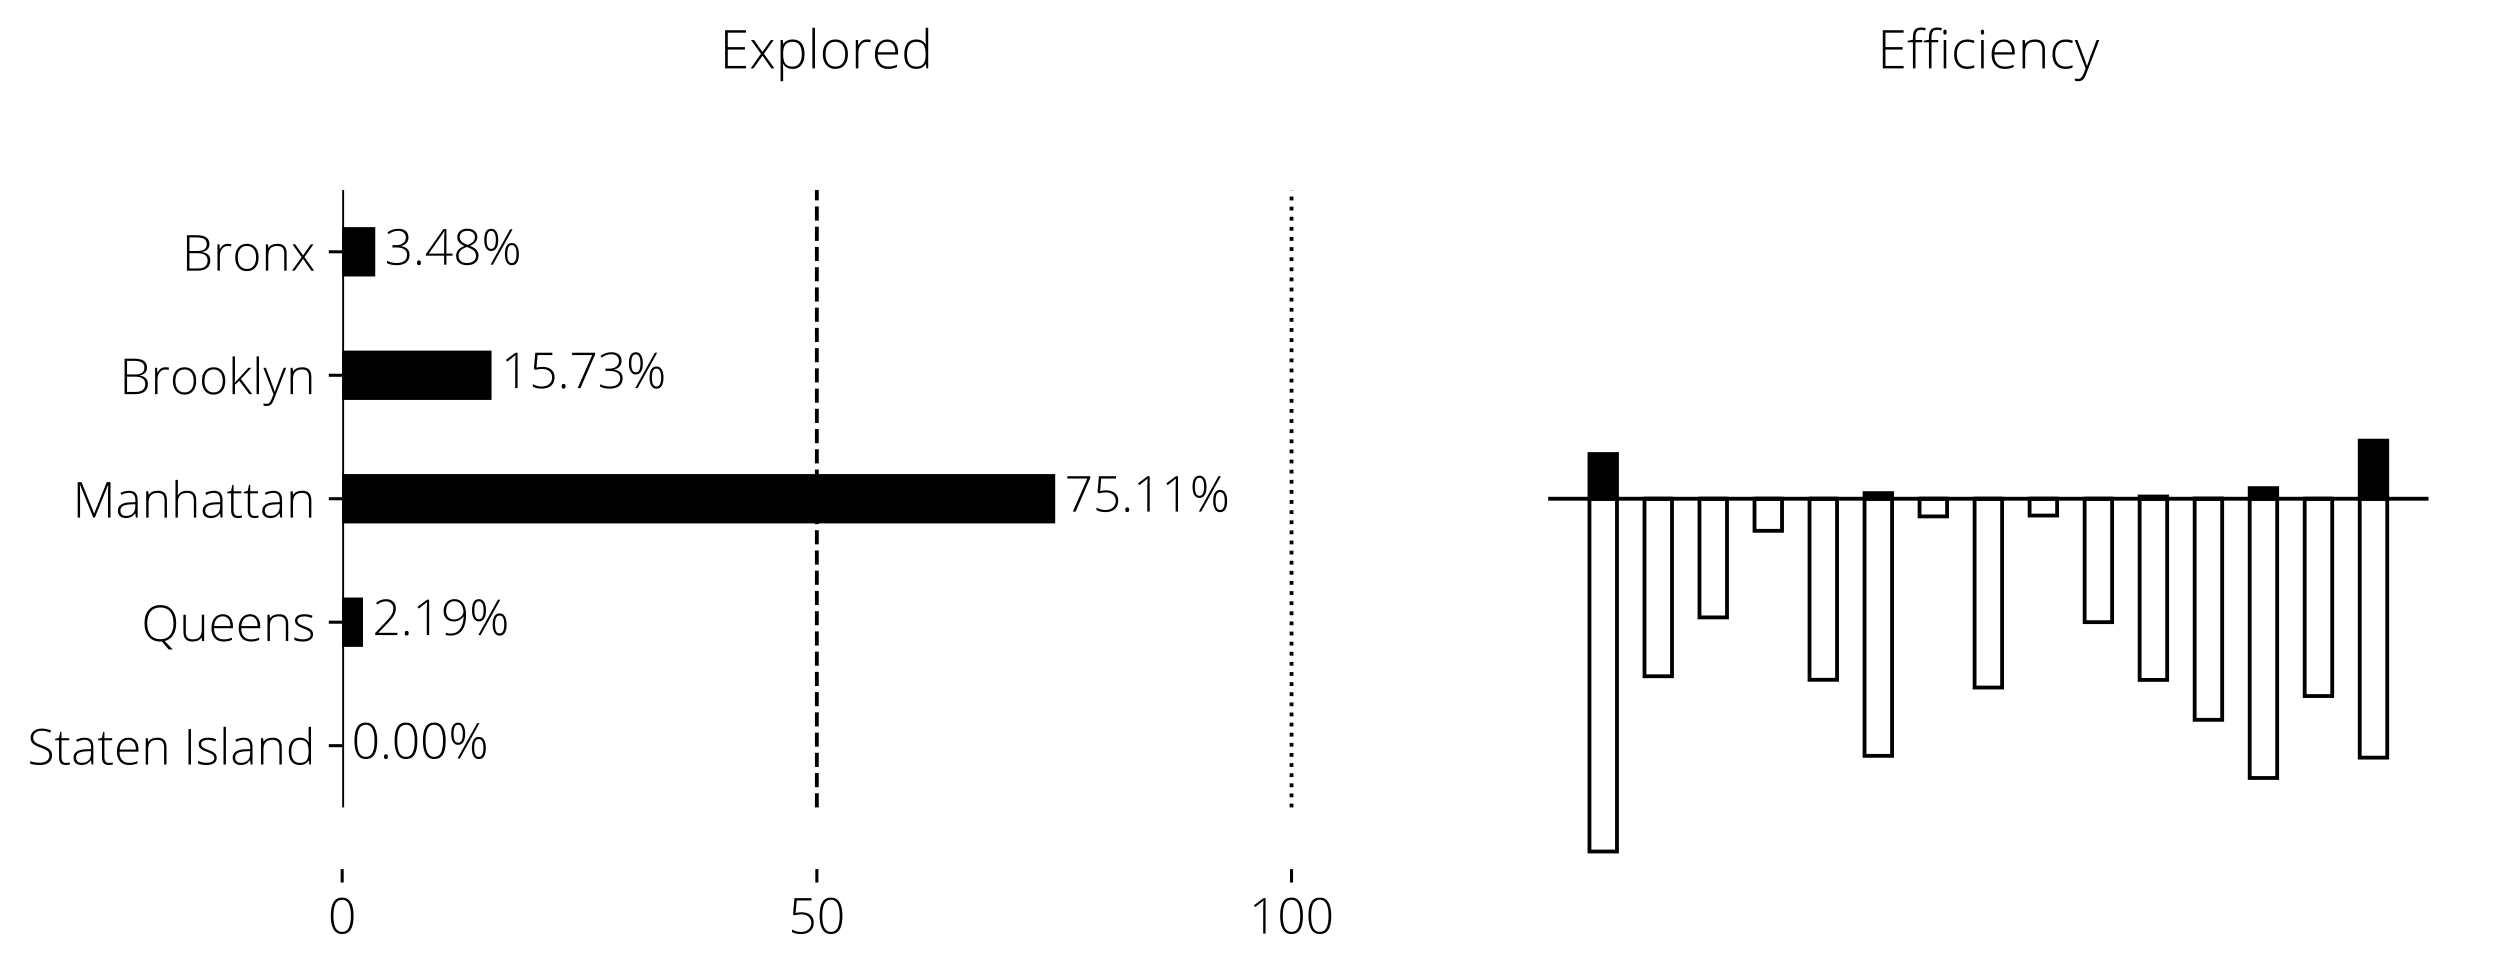
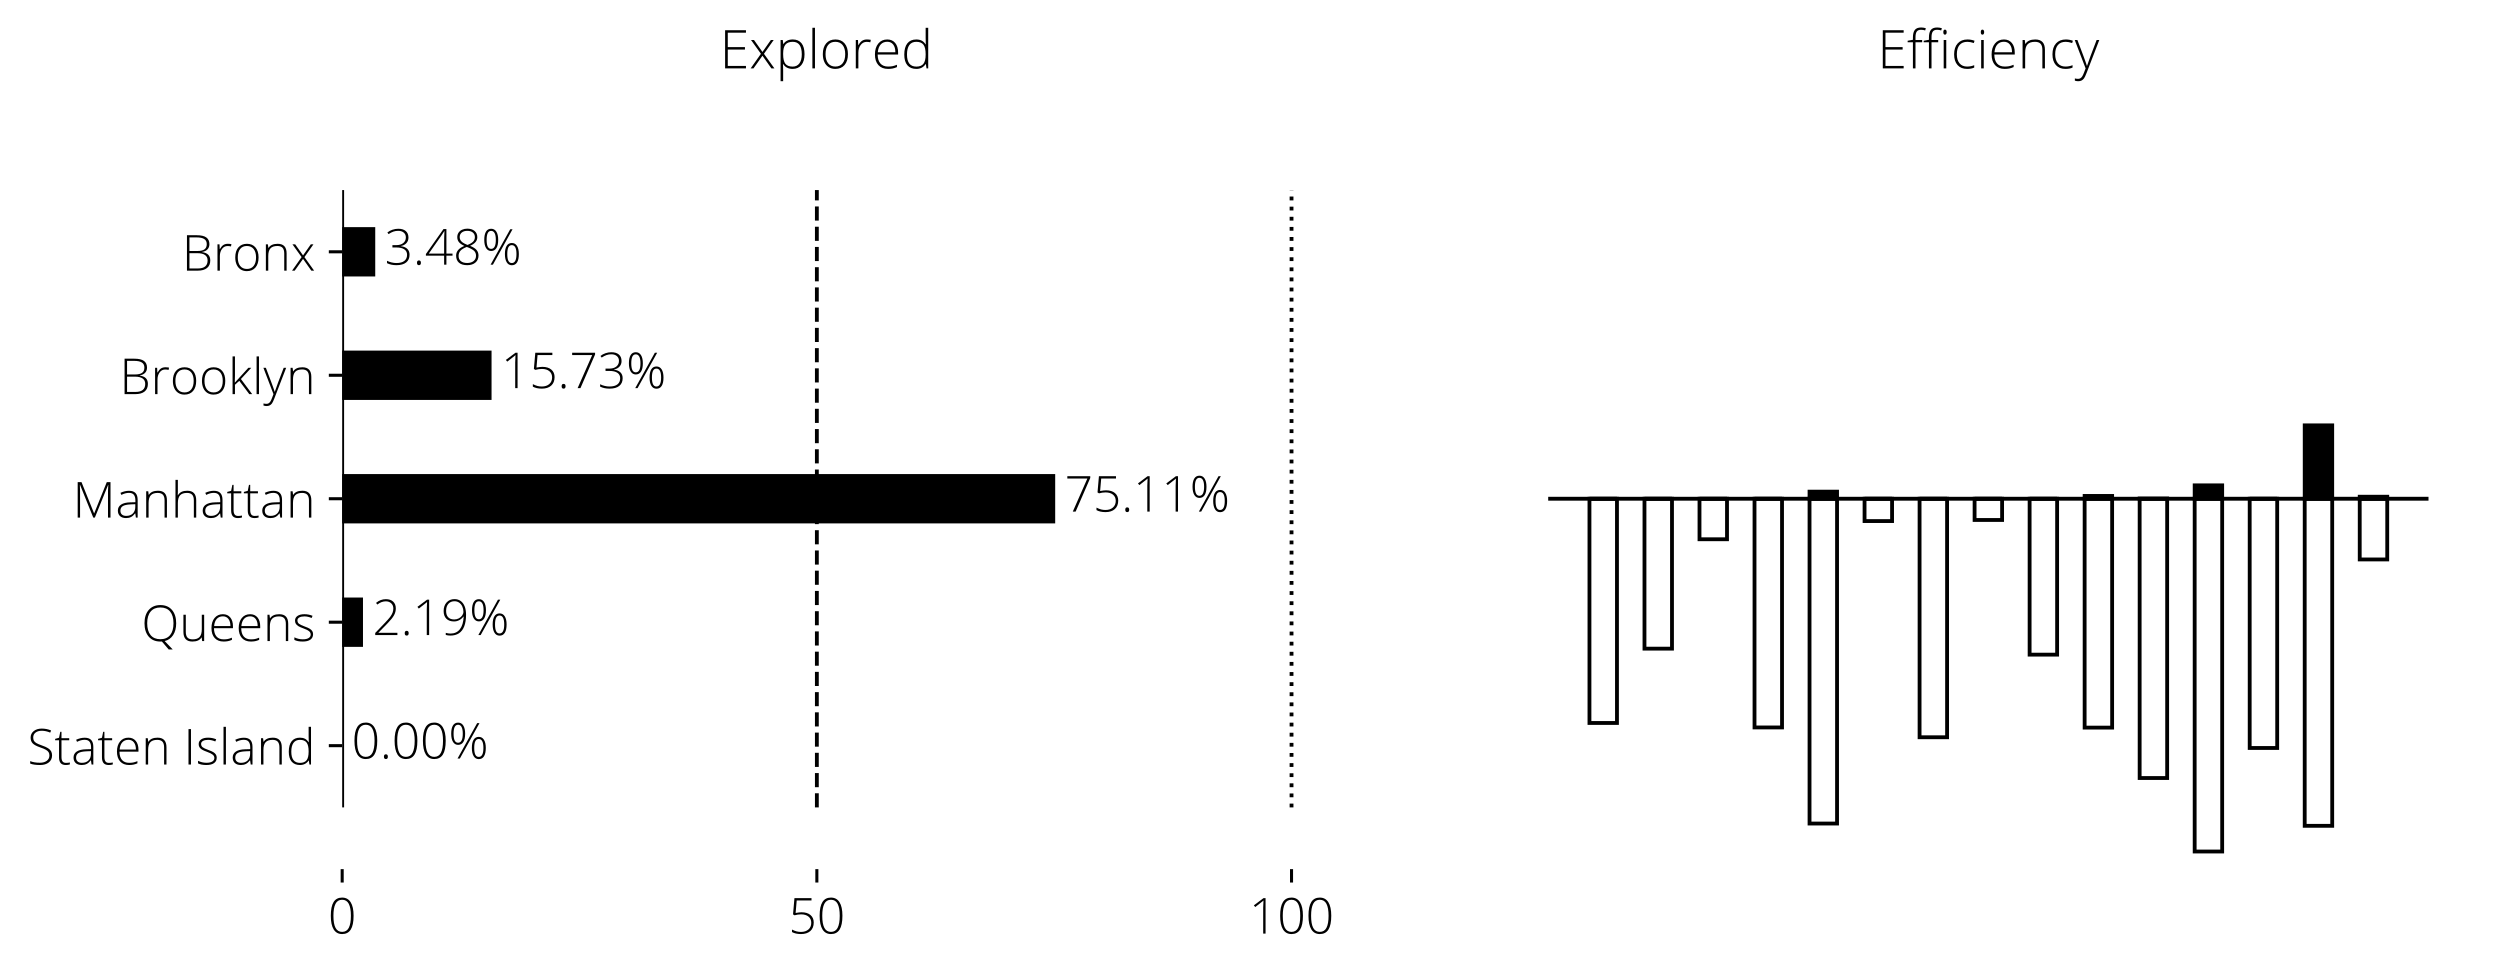
<svg xmlns="http://www.w3.org/2000/svg" xmlns:xlink="http://www.w3.org/1999/xlink" width="654.828pt" height="254.856pt" viewBox="0 0 654.828 254.856" version="1.1">
  <defs>
    <style type="text/css">*{stroke-linejoin: round; stroke-linecap: butt}</style>
  </defs>
  <g id="figure_1">
    <g id="patch_1">
      <path d="M 0 254.856  L 654.828 254.856  L 654.828 0  L 0 0  z " style="fill: #ffffff" />
    </g>
    <g id="axes_1">
      <g id="patch_2">
        <path d="M 89.628 227.654  L 343.265 227.654  L 343.265 33.614  L 89.628 33.614  L 89.628 227.654  z " style="fill: none" />
      </g>
      <g id="patch_3">
-         <path d="M 89.628 201.782  L 89.628 201.782  L 89.628 188.846  L 89.628 188.846  z " clip-path="url(#p25472ff147)" />
+         <path d="M 89.628 201.782  L 89.628 201.782  L 89.628 188.846  L 89.628 188.846  z " clip-path="url(#p08ec5f465d)" />
      </g>
      <g id="patch_4">
-         <path d="M 89.628 169.442  L 95.077 169.442  L 95.077 156.506  L 89.628 156.506  z " clip-path="url(#p25472ff147)" />
+         <path d="M 89.628 169.442  L 95.077 169.442  L 95.077 156.506  L 89.628 156.506  z " clip-path="url(#p08ec5f465d)" />
      </g>
      <g id="patch_5">
-         <path d="M 89.628 137.102  L 276.388 137.102  L 276.388 124.166  L 89.628 124.166  z " clip-path="url(#p25472ff147)" />
+         <path d="M 89.628 137.102  L 276.388 137.102  L 276.388 124.166  L 89.628 124.166  z " clip-path="url(#p08ec5f465d)" />
      </g>
      <g id="patch_6">
-         <path d="M 89.628 104.762  L 128.753 104.762  L 128.753 91.826  L 89.628 91.826  z " clip-path="url(#p25472ff147)" />
+         <path d="M 89.628 104.762  L 128.753 104.762  L 128.753 91.826  L 89.628 91.826  z " clip-path="url(#p08ec5f465d)" />
      </g>
      <g id="patch_7">
-         <path d="M 89.628 72.422  L 98.287 72.422  L 98.287 59.486  L 89.628 59.486  z " clip-path="url(#p25472ff147)" />
+         <path d="M 89.628 72.422  L 98.287 72.422  L 98.287 59.486  L 89.628 59.486  z " clip-path="url(#p08ec5f465d)" />
      </g>
      <g id="matplotlib.axis_1">
        <g id="xtick_1">
          <g id="line2d_1">
            <defs>
-               <path id="mbbf6ab8e73" d="M 0 0  L 0 3.5  " style="stroke: #000000; stroke-width: 0.8" />
+               <path id="m9f487fffdf" d="M 0 0  L 0 3.5  " style="stroke: #000000; stroke-width: 0.8" />
            </defs>
            <g>
-               <use xlink:href="#mbbf6ab8e73" x="89.628" y="227.654" style="stroke: #000000; stroke-width: 0.8" />
+               <use xlink:href="#m9f487fffdf" x="89.628" y="227.654" style="stroke: #000000; stroke-width: 0.8" />
            </g>
          </g>
          <g id="text_1">
            <g transform="translate(85.91836 244.5322)scale(0.13 -0.13)">
              <defs>
                <path id="OpenSans-Light-30" d="M 3297 2297  Q 3297 1094 2930 515  Q 2563 -63 1819 -63  Q 1103 -63 731 532  Q 359 1128 359 2297  Q 359 3491 720 4066  Q 1081 4641 1819 4641  Q 2541 4641 2919 4045  Q 3297 3450 3297 2297  z M 697 2297  Q 697 1234 975 726  Q 1253 219 1819 219  Q 2409 219 2679 744  Q 2950 1269 2950 2297  Q 2950 3309 2679 3834  Q 2409 4359 1819 4359  Q 1228 4359 962 3834  Q 697 3309 697 2297  z " transform="scale(0.015625)" />
              </defs>
              <use xlink:href="#OpenSans-Light-30" />
            </g>
          </g>
        </g>
        <g id="xtick_2">
          <g id="line2d_2">
            <g>
-               <use xlink:href="#mbbf6ab8e73" x="213.96" y="227.654" style="stroke: #000000; stroke-width: 0.8" />
+               <use xlink:href="#m9f487fffdf" x="213.96" y="227.654" style="stroke: #000000; stroke-width: 0.8" />
            </g>
          </g>
          <g id="text_2">
            <g transform="translate(206.5398 244.5322)scale(0.13 -0.13)">
              <defs>
                <path id="OpenSans-Light-35" d="M 1678 2747  Q 2409 2747 2829 2394  Q 3250 2041 3250 1422  Q 3250 719 2812 328  Q 2375 -63 1606 -63  Q 1266 -63 959 4  Q 653 72 447 197  L 447 519  Q 784 347 1046 280  Q 1309 213 1606 213  Q 2206 213 2568 530  Q 2931 847 2931 1388  Q 2931 1897 2578 2187  Q 2225 2478 1619 2478  Q 1213 2478 769 2356  L 581 2478  L 763 4569  L 2963 4569  L 2963 4269  L 1056 4269  L 916 2656  Q 1403 2747 1678 2747  z " transform="scale(0.015625)" />
              </defs>
              <use xlink:href="#OpenSans-Light-35" />
              <use xlink:href="#OpenSans-Light-30" x="57.08" />
            </g>
          </g>
        </g>
        <g id="xtick_3">
          <g id="line2d_3">
            <g>
-               <use xlink:href="#mbbf6ab8e73" x="338.292" y="227.654" style="stroke: #000000; stroke-width: 0.8" />
+               <use xlink:href="#m9f487fffdf" x="338.292" y="227.654" style="stroke: #000000; stroke-width: 0.8" />
            </g>
          </g>
          <g id="text_3">
            <g transform="translate(327.1613 244.5322)scale(0.13 -0.13)">
              <defs>
                <path id="OpenSans-Light-31" d="M 2131 0  L 1825 0  L 1825 3328  Q 1825 3781 1863 4269  Q 1816 4222 1766 4178  Q 1716 4134 800 3419  L 622 3641  L 1863 4569  L 2131 4569  L 2131 0  z " transform="scale(0.015625)" />
              </defs>
              <use xlink:href="#OpenSans-Light-31" />
              <use xlink:href="#OpenSans-Light-30" x="57.08" />
              <use xlink:href="#OpenSans-Light-30" x="114.16" />
            </g>
          </g>
        </g>
      </g>
      <g id="matplotlib.axis_2">
        <g id="ytick_1">
          <g id="line2d_4">
            <defs>
-               <path id="mdb1375737f" d="M 0 0  L -3.5 0  " style="stroke: #000000; stroke-width: 0.8" />
+               <path id="m46dde8d6d2" d="M 0 0  L -3.5 0  " style="stroke: #000000; stroke-width: 0.8" />
            </defs>
            <g>
-               <use xlink:href="#mdb1375737f" x="89.628" y="195.314" style="stroke: #000000; stroke-width: 0.8" />
+               <use xlink:href="#m46dde8d6d2" x="89.628" y="195.314" style="stroke: #000000; stroke-width: 0.8" />
            </g>
          </g>
          <g id="text_4">
            <g transform="translate(7.2 200.2532)scale(0.13 -0.13)">
              <defs>
                <path id="OpenSans-Light-53" d="M 3169 1178  Q 3169 606 2748 271  Q 2328 -63 1631 -63  Q 794 -63 347 122  L 347 441  Q 841 231 1606 231  Q 2169 231 2498 489  Q 2828 747 2828 1166  Q 2828 1425 2718 1595  Q 2609 1766 2362 1906  Q 2116 2047 1638 2209  Q 938 2450 670 2729  Q 403 3009 403 3475  Q 403 3988 804 4311  Q 1206 4634 1838 4634  Q 2481 4634 3047 4391  L 2931 4116  Q 2363 4353 1844 4353  Q 1338 4353 1038 4118  Q 738 3884 738 3481  Q 738 3228 830 3065  Q 922 2903 1131 2773  Q 1341 2644 1850 2463  Q 2384 2278 2653 2104  Q 2922 1931 3045 1711  Q 3169 1491 3169 1178  z " transform="scale(0.015625)" />
                <path id="OpenSans-Light-74" d="M 1466 213  Q 1759 213 1978 263  L 1978 13  Q 1753 -63 1459 -63  Q 1009 -63 795 178  Q 581 419 581 934  L 581 3128  L 78 3128  L 78 3309  L 581 3450  L 738 4219  L 897 4219  L 897 3397  L 1894 3397  L 1894 3128  L 897 3128  L 897 978  Q 897 588 1034 400  Q 1172 213 1466 213  z " transform="scale(0.015625)" />
                <path id="OpenSans-Light-61" d="M 2631 0  L 2553 538  L 2528 538  Q 2272 209 2001 73  Q 1731 -63 1363 -63  Q 863 -63 584 193  Q 306 450 306 903  Q 306 1400 720 1675  Q 1134 1950 1919 1966  L 2566 1984  L 2566 2209  Q 2566 2694 2369 2941  Q 2172 3188 1734 3188  Q 1263 3188 756 2925  L 641 3194  Q 1200 3456 1747 3456  Q 2306 3456 2582 3165  Q 2859 2875 2859 2259  L 2859 0  L 2631 0  z M 1381 219  Q 1925 219 2239 530  Q 2553 841 2553 1394  L 2553 1728  L 1959 1703  Q 1244 1669 939 1480  Q 634 1291 634 891  Q 634 572 829 395  Q 1025 219 1381 219  z " transform="scale(0.015625)" />
                <path id="OpenSans-Light-65" d="M 1941 -63  Q 1200 -63 786 393  Q 372 850 372 1672  Q 372 2484 772 2973  Q 1172 3463 1850 3463  Q 2450 3463 2797 3044  Q 3144 2625 3144 1906  L 3144 1656  L 697 1656  Q 703 956 1023 587  Q 1344 219 1941 219  Q 2231 219 2451 259  Q 2672 300 3009 434  L 3009 153  Q 2722 28 2478 -17  Q 2234 -63 1941 -63  z M 1850 3188  Q 1359 3188 1062 2864  Q 766 2541 716 1931  L 2816 1931  Q 2816 2522 2559 2855  Q 2303 3188 1850 3188  z " transform="scale(0.015625)" />
                <path id="OpenSans-Light-6e" d="M 2938 0  L 2938 2203  Q 2938 2716 2722 2948  Q 2506 3181 2053 3181  Q 1444 3181 1161 2873  Q 878 2566 878 1875  L 878 0  L 569 0  L 569 3397  L 831 3397  L 891 2931  L 909 2931  Q 1241 3463 2088 3463  Q 3244 3463 3244 2222  L 3244 0  L 2938 0  z " transform="scale(0.015625)" />
                <path id="OpenSans-Light-20" transform="scale(0.015625)" />
                <path id="OpenSans-Light-49" d="M 647 0  L 647 4569  L 966 4569  L 966 0  L 647 0  z " transform="scale(0.015625)" />
                <path id="OpenSans-Light-73" d="M 2675 884  Q 2675 428 2328 182  Q 1981 -63 1344 -63  Q 663 -63 263 147  L 263 481  Q 775 225 1344 225  Q 1847 225 2108 392  Q 2369 559 2369 838  Q 2369 1094 2161 1269  Q 1953 1444 1478 1613  Q 969 1797 762 1930  Q 556 2063 451 2230  Q 347 2397 347 2638  Q 347 3019 667 3241  Q 988 3463 1563 3463  Q 2113 3463 2606 3256  L 2491 2975  Q 1991 3181 1563 3181  Q 1147 3181 903 3043  Q 659 2906 659 2663  Q 659 2397 848 2237  Q 1038 2078 1588 1881  Q 2047 1716 2256 1583  Q 2466 1450 2570 1281  Q 2675 1113 2675 884  z " transform="scale(0.015625)" />
                <path id="OpenSans-Light-6c" d="M 878 0  L 569 0  L 569 4863  L 878 4863  L 878 0  z " transform="scale(0.015625)" />
                <path id="OpenSans-Light-64" d="M 1813 3463  Q 2181 3463 2450 3328  Q 2719 3194 2931 2869  L 2950 2869  Q 2931 3263 2931 3641  L 2931 4863  L 3238 4863  L 3238 0  L 3034 0  L 2956 519  L 2931 519  Q 2544 -63 1819 -63  Q 1116 -63 744 375  Q 372 813 372 1650  Q 372 2531 740 2997  Q 1109 3463 1813 3463  z M 1813 3181  Q 1256 3181 976 2790  Q 697 2400 697 1656  Q 697 213 1819 213  Q 2394 213 2662 547  Q 2931 881 2931 1650  L 2931 1703  Q 2931 2491 2667 2836  Q 2403 3181 1813 3181  z " transform="scale(0.015625)" />
              </defs>
              <use xlink:href="#OpenSans-Light-53" />
              <use xlink:href="#OpenSans-Light-74" x="54.492" />
              <use xlink:href="#OpenSans-Light-61" x="87.988" />
              <use xlink:href="#OpenSans-Light-74" x="140.967" />
              <use xlink:href="#OpenSans-Light-65" x="174.463" />
              <use xlink:href="#OpenSans-Light-6e" x="229.346" />
              <use xlink:href="#OpenSans-Light-20" x="288.33" />
              <use xlink:href="#OpenSans-Light-49" x="314.307" />
              <use xlink:href="#OpenSans-Light-73" x="339.502" />
              <use xlink:href="#OpenSans-Light-6c" x="386.084" />
              <use xlink:href="#OpenSans-Light-61" x="408.691" />
              <use xlink:href="#OpenSans-Light-6e" x="461.67" />
              <use xlink:href="#OpenSans-Light-64" x="520.654" />
            </g>
          </g>
        </g>
        <g id="ytick_2">
          <g id="line2d_5">
            <g>
-               <use xlink:href="#mdb1375737f" x="89.628" y="162.974" style="stroke: #000000; stroke-width: 0.8" />
+               <use xlink:href="#m46dde8d6d2" x="89.628" y="162.974" style="stroke: #000000; stroke-width: 0.8" />
            </g>
          </g>
          <g id="text_5">
            <g transform="translate(37.03094 167.9132)scale(0.13 -0.13)">
              <defs>
                <path id="OpenSans-Light-51" d="M 4488 2291  Q 4488 1372 4094 770  Q 3700 169 3003 0  L 4044 -1088  L 3525 -1088  L 2644 -56  L 2541 -63  L 2444 -63  Q 1491 -63 947 570  Q 403 1203 403 2297  Q 403 3388 951 4014  Q 1500 4641 2450 4641  Q 3406 4641 3947 4011  Q 4488 3381 4488 2291  z M 750 2291  Q 750 1309 1187 773  Q 1625 238 2444 238  Q 3269 238 3705 769  Q 4141 1300 4141 2291  Q 4141 3278 3705 3804  Q 3269 4331 2450 4331  Q 1634 4331 1192 3800  Q 750 3269 750 2291  z " transform="scale(0.015625)" />
                <path id="OpenSans-Light-75" d="M 838 3397  L 838 1197  Q 838 684 1053 451  Q 1269 219 1722 219  Q 2328 219 2614 525  Q 2900 831 2900 1522  L 2900 3397  L 3206 3397  L 3206 0  L 2944 0  L 2888 469  L 2869 469  Q 2538 -63 1691 -63  Q 531 -63 531 1178  L 531 3397  L 838 3397  z " transform="scale(0.015625)" />
              </defs>
              <use xlink:href="#OpenSans-Light-51" />
              <use xlink:href="#OpenSans-Light-75" x="76.416" />
              <use xlink:href="#OpenSans-Light-65" x="135.4" />
              <use xlink:href="#OpenSans-Light-65" x="190.283" />
              <use xlink:href="#OpenSans-Light-6e" x="245.166" />
              <use xlink:href="#OpenSans-Light-73" x="304.15" />
            </g>
          </g>
        </g>
        <g id="ytick_3">
          <g id="line2d_6">
            <g>
-               <use xlink:href="#mdb1375737f" x="89.628" y="130.634" style="stroke: #000000; stroke-width: 0.8" />
+               <use xlink:href="#m46dde8d6d2" x="89.628" y="130.634" style="stroke: #000000; stroke-width: 0.8" />
            </g>
          </g>
          <g id="text_6">
            <g transform="translate(19.03406 135.5732)scale(0.13 -0.13)">
              <defs>
                <path id="OpenSans-Light-4d" d="M 2656 0  L 953 4219  L 928 4219  Q 953 3831 953 3425  L 953 0  L 647 0  L 647 4569  L 1141 4569  L 2759 550  L 2778 550  L 4397 4569  L 4878 4569  L 4878 0  L 4556 0  L 4556 3463  Q 4556 3825 4594 4213  L 4569 4213  L 2859 0  L 2656 0  z " transform="scale(0.015625)" />
                <path id="OpenSans-Light-68" d="M 2938 0  L 2938 2203  Q 2938 2716 2722 2948  Q 2506 3181 2053 3181  Q 1444 3181 1161 2873  Q 878 2566 878 1875  L 878 0  L 569 0  L 569 4863  L 878 4863  L 878 3316  L 863 2881  L 884 2881  Q 1075 3188 1365 3325  Q 1656 3463 2088 3463  Q 3244 3463 3244 2222  L 3244 0  L 2938 0  z " transform="scale(0.015625)" />
              </defs>
              <use xlink:href="#OpenSans-Light-4d" />
              <use xlink:href="#OpenSans-Light-61" x="86.279" />
              <use xlink:href="#OpenSans-Light-6e" x="139.258" />
              <use xlink:href="#OpenSans-Light-68" x="198.242" />
              <use xlink:href="#OpenSans-Light-61" x="257.227" />
              <use xlink:href="#OpenSans-Light-74" x="310.205" />
              <use xlink:href="#OpenSans-Light-74" x="343.701" />
              <use xlink:href="#OpenSans-Light-61" x="377.197" />
              <use xlink:href="#OpenSans-Light-6e" x="430.176" />
            </g>
          </g>
        </g>
        <g id="ytick_4">
          <g id="line2d_7">
            <g>
-               <use xlink:href="#mdb1375737f" x="89.628" y="98.294" style="stroke: #000000; stroke-width: 0.8" />
+               <use xlink:href="#m46dde8d6d2" x="89.628" y="98.294" style="stroke: #000000; stroke-width: 0.8" />
            </g>
          </g>
          <g id="text_7">
            <g transform="translate(31.31703 103.2332)scale(0.13 -0.13)">
              <defs>
                <path id="OpenSans-Light-42" d="M 647 4569  L 1900 4569  Q 2747 4569 3144 4281  Q 3541 3994 3541 3413  Q 3541 3016 3298 2752  Q 3056 2488 2591 2413  L 2591 2394  Q 3138 2313 3395 2048  Q 3653 1784 3653 1313  Q 3653 681 3234 340  Q 2816 0 2047 0  L 647 0  L 647 4569  z M 966 2534  L 1972 2534  Q 2616 2534 2908 2748  Q 3200 2963 3200 3419  Q 3200 3875 2870 4081  Q 2541 4288 1888 4288  L 966 4288  L 966 2534  z M 966 2253  L 966 281  L 2041 281  Q 3309 281 3309 1313  Q 3309 2253 1972 2253  L 966 2253  z " transform="scale(0.015625)" />
                <path id="OpenSans-Light-72" d="M 1906 3463  Q 2122 3463 2369 3419  L 2309 3122  Q 2097 3175 1869 3175  Q 1434 3175 1156 2806  Q 878 2438 878 1875  L 878 0  L 569 0  L 569 3397  L 831 3397  L 863 2784  L 884 2784  Q 1094 3159 1331 3311  Q 1569 3463 1906 3463  z " transform="scale(0.015625)" />
                <path id="OpenSans-Light-6f" d="M 3378 1703  Q 3378 872 2975 404  Q 2572 -63 1863 -63  Q 1416 -63 1075 153  Q 734 369 553 772  Q 372 1175 372 1703  Q 372 2534 775 2998  Q 1178 3463 1881 3463  Q 2581 3463 2979 2992  Q 3378 2522 3378 1703  z M 697 1703  Q 697 1003 1005 611  Q 1313 219 1875 219  Q 2438 219 2745 611  Q 3053 1003 3053 1703  Q 3053 2406 2742 2793  Q 2431 3181 1869 3181  Q 1306 3181 1001 2795  Q 697 2409 697 1703  z " transform="scale(0.015625)" />
                <path id="OpenSans-Light-6b" d="M 872 1491  L 2606 3397  L 2981 3397  L 1644 1947  L 3097 0  L 2725 0  L 1434 1716  L 878 1209  L 878 0  L 569 0  L 569 4863  L 878 4863  L 878 2425  L 856 1491  L 872 1491  z " transform="scale(0.015625)" />
                <path id="OpenSans-Light-79" d="M 0 3397  L 319 3397  L 1038 1491  Q 1366 613 1453 306  L 1472 306  Q 1603 709 1900 1509  L 2619 3397  L 2938 3397  L 1416 -550  Q 1231 -1031 1106 -1200  Q 981 -1369 814 -1453  Q 647 -1538 409 -1538  Q 231 -1538 13 -1472  L 13 -1203  Q 194 -1253 403 -1253  Q 563 -1253 684 -1178  Q 806 -1103 904 -945  Q 1003 -788 1133 -445  Q 1263 -103 1300 0  L 0 3397  z " transform="scale(0.015625)" />
              </defs>
              <use xlink:href="#OpenSans-Light-42" />
              <use xlink:href="#OpenSans-Light-72" x="62.695" />
              <use xlink:href="#OpenSans-Light-6f" x="101.611" />
              <use xlink:href="#OpenSans-Light-6f" x="160.205" />
              <use xlink:href="#OpenSans-Light-6b" x="218.799" />
              <use xlink:href="#OpenSans-Light-6c" x="267.188" />
              <use xlink:href="#OpenSans-Light-79" x="289.795" />
              <use xlink:href="#OpenSans-Light-6e" x="335.693" />
            </g>
          </g>
        </g>
        <g id="ytick_5">
          <g id="line2d_8">
            <g>
-               <use xlink:href="#mdb1375737f" x="89.628" y="65.954" style="stroke: #000000; stroke-width: 0.8" />
+               <use xlink:href="#m46dde8d6d2" x="89.628" y="65.954" style="stroke: #000000; stroke-width: 0.8" />
            </g>
          </g>
          <g id="text_8">
            <g transform="translate(47.65641 70.89317)scale(0.13 -0.13)">
              <defs>
                <path id="OpenSans-Light-78" d="M 1403 1747  L 219 3397  L 575 3397  L 1588 1966  L 2591 3397  L 2931 3397  L 1766 1747  L 3016 0  L 2656 0  L 1588 1516  L 513 0  L 172 0  L 1403 1747  z " transform="scale(0.015625)" />
              </defs>
              <use xlink:href="#OpenSans-Light-42" />
              <use xlink:href="#OpenSans-Light-72" x="62.695" />
              <use xlink:href="#OpenSans-Light-6f" x="101.611" />
              <use xlink:href="#OpenSans-Light-6e" x="160.205" />
              <use xlink:href="#OpenSans-Light-78" x="219.189" />
            </g>
          </g>
        </g>
      </g>
      <g id="LineCollection_1">
-         <path d="M 89.628 211.484  L 89.628 49.784  " clip-path="url(#p25472ff147)" style="fill: none; stroke: #000000" />
+         <path d="M 89.628 211.484  L 89.628 49.784  " clip-path="url(#p08ec5f465d)" style="fill: none; stroke: #000000" />
      </g>
      <g id="LineCollection_2">
-         <path d="M 213.96 211.484  L 213.96 49.784  " clip-path="url(#p25472ff147)" style="fill: none; stroke-dasharray: 3.7,1.6; stroke-dashoffset: 0; stroke: #000000" />
+         <path d="M 213.96 211.484  L 213.96 49.784  " clip-path="url(#p08ec5f465d)" style="fill: none; stroke-dasharray: 3.7,1.6; stroke-dashoffset: 0; stroke: #000000" />
      </g>
      <g id="LineCollection_3">
-         <path d="M 338.292 211.484  L 338.292 49.784  " clip-path="url(#p25472ff147)" style="fill: none; stroke-dasharray: 1,1.65; stroke-dashoffset: 0; stroke: #000000" />
+         <path d="M 338.292 211.484  L 338.292 49.784  " clip-path="url(#p08ec5f465d)" style="fill: none; stroke-dasharray: 1,1.65; stroke-dashoffset: 0; stroke: #000000" />
      </g>
      <g id="text_9">
        <g transform="translate(92.11507 198.6911)scale(0.13 -0.13)">
          <defs>
            <path id="OpenSans-Light-2e" d="M 506 244  Q 506 550 756 550  Q 1013 550 1013 244  Q 1013 -63 756 -63  Q 506 -63 506 244  z " transform="scale(0.015625)" />
            <path id="OpenSans-Light-25" d="M 659 3206  Q 659 2625 800 2333  Q 941 2041 1241 2041  Q 1844 2041 1844 3206  Q 1844 3781 1689 4070  Q 1534 4359 1241 4359  Q 941 4359 800 4070  Q 659 3781 659 3206  z M 2150 3206  Q 2150 2500 1915 2133  Q 1681 1766 1241 1766  Q 825 1766 589 2142  Q 353 2519 353 3206  Q 353 3903 578 4268  Q 803 4634 1241 4634  Q 1675 4634 1912 4257  Q 2150 3881 2150 3206  z M 3322 1369  Q 3322 791 3462 502  Q 3603 213 3903 213  Q 4506 213 4506 1369  Q 4506 2522 3903 2522  Q 3603 2522 3462 2236  Q 3322 1950 3322 1369  z M 4813 1369  Q 4813 663 4581 295  Q 4350 -72 3909 -72  Q 3484 -72 3250 308  Q 3016 688 3016 1369  Q 3016 2072 3245 2434  Q 3475 2797 3909 2797  Q 4338 2797 4575 2422  Q 4813 2047 4813 1369  z M 4000 4569  L 1466 0  L 1166 0  L 3700 4569  L 4000 4569  z " transform="scale(0.015625)" />
          </defs>
          <use xlink:href="#OpenSans-Light-30" />
          <use xlink:href="#OpenSans-Light-2e" x="57.08" />
          <use xlink:href="#OpenSans-Light-30" x="80.859" />
          <use xlink:href="#OpenSans-Light-30" x="137.939" />
          <use xlink:href="#OpenSans-Light-25" x="195.02" />
        </g>
      </g>
      <g id="text_10">
        <g transform="translate(97.5641 166.3511)scale(0.13 -0.13)">
          <defs>
            <path id="OpenSans-Light-32" d="M 3213 0  L 353 0  L 353 275  L 1569 1544  Q 2081 2075 2287 2356  Q 2494 2638 2591 2894  Q 2688 3150 2688 3431  Q 2688 3841 2419 4097  Q 2150 4353 1722 4353  Q 1150 4353 628 3938  L 459 4153  Q 1031 4634 1728 4634  Q 2325 4634 2667 4315  Q 3009 3997 3009 3438  Q 3009 2984 2779 2561  Q 2550 2138 1941 1516  L 769 313  L 769 300  L 3213 300  L 3213 0  z " transform="scale(0.015625)" />
            <path id="OpenSans-Light-39" d="M 3238 2631  Q 3238 1731 3002 1125  Q 2766 519 2314 228  Q 1863 -63 1222 -63  Q 897 -63 622 19  L 622 288  Q 756 244 945 220  Q 1134 197 1234 197  Q 2006 197 2443 755  Q 2881 1313 2931 2381  L 2894 2381  Q 2666 2081 2350 1920  Q 2034 1759 1691 1759  Q 1056 1759 701 2109  Q 347 2459 347 3103  Q 347 3791 736 4216  Q 1125 4641 1747 4641  Q 2197 4641 2534 4405  Q 2872 4169 3055 3712  Q 3238 3256 3238 2631  z M 1747 4366  Q 1253 4366 959 4033  Q 666 3700 666 3122  Q 666 2578 937 2297  Q 1209 2016 1716 2016  Q 2031 2016 2304 2156  Q 2578 2297 2739 2530  Q 2900 2763 2900 3003  Q 2900 3369 2754 3687  Q 2609 4006 2348 4186  Q 2088 4366 1747 4366  z " transform="scale(0.015625)" />
          </defs>
          <use xlink:href="#OpenSans-Light-32" />
          <use xlink:href="#OpenSans-Light-2e" x="57.08" />
          <use xlink:href="#OpenSans-Light-31" x="80.859" />
          <use xlink:href="#OpenSans-Light-39" x="137.939" />
          <use xlink:href="#OpenSans-Light-25" x="195.02" />
        </g>
      </g>
      <g id="text_11">
        <g transform="translate(278.8744 134.0111)scale(0.13 -0.13)">
          <defs>
            <path id="OpenSans-Light-37" d="M 1044 0  L 2925 4269  L 341 4269  L 341 4569  L 3297 4569  L 3297 4341  L 1409 0  L 1044 0  z " transform="scale(0.015625)" />
          </defs>
          <use xlink:href="#OpenSans-Light-37" />
          <use xlink:href="#OpenSans-Light-35" x="57.08" />
          <use xlink:href="#OpenSans-Light-2e" x="114.16" />
          <use xlink:href="#OpenSans-Light-31" x="137.939" />
          <use xlink:href="#OpenSans-Light-31" x="195.02" />
          <use xlink:href="#OpenSans-Light-25" x="252.1" />
        </g>
      </g>
      <g id="text_12">
        <g transform="translate(131.2399 101.6711)scale(0.13 -0.13)">
          <defs>
            <path id="OpenSans-Light-33" d="M 3059 3494  Q 3059 3069 2792 2778  Q 2525 2488 2075 2406  L 2075 2388  Q 2625 2319 2912 2037  Q 3200 1756 3200 1281  Q 3200 641 2764 289  Q 2328 -63 1509 -63  Q 813 -63 294 197  L 294 506  Q 556 369 882 291  Q 1209 213 1497 213  Q 2188 213 2534 492  Q 2881 772 2881 1281  Q 2881 1734 2526 1978  Q 2172 2222 1484 2222  L 991 2222  L 991 2522  L 1491 2522  Q 2059 2522 2392 2792  Q 2725 3063 2725 3525  Q 2725 3906 2454 4136  Q 2184 4366 1747 4366  Q 1406 4366 1125 4270  Q 844 4175 494 3944  L 341 4153  Q 606 4375 981 4504  Q 1356 4634 1741 4634  Q 2372 4634 2715 4336  Q 3059 4038 3059 3494  z " transform="scale(0.015625)" />
          </defs>
          <use xlink:href="#OpenSans-Light-31" />
          <use xlink:href="#OpenSans-Light-35" x="57.08" />
          <use xlink:href="#OpenSans-Light-2e" x="114.16" />
          <use xlink:href="#OpenSans-Light-37" x="137.939" />
          <use xlink:href="#OpenSans-Light-33" x="195.02" />
          <use xlink:href="#OpenSans-Light-25" x="252.1" />
        </g>
      </g>
      <g id="text_13">
        <g transform="translate(100.7736 69.33114)scale(0.13 -0.13)">
          <defs>
            <path id="OpenSans-Light-34" d="M 3566 1166  L 2778 1166  L 2778 0  L 2484 0  L 2484 1166  L 134 1166  L 134 1375  L 2400 4594  L 2778 4594  L 2778 1434  L 3566 1434  L 3566 1166  z M 2484 1434  L 2484 2741  Q 2484 3684 2528 4325  L 2503 4325  Q 2441 4209 2119 3738  L 506 1434  L 2484 1434  z " transform="scale(0.015625)" />
            <path id="OpenSans-Light-38" d="M 1819 4647  Q 2400 4647 2754 4350  Q 3109 4053 3109 3547  Q 3109 3197 2889 2928  Q 2669 2659 2175 2431  Q 2775 2184 3019 1890  Q 3263 1597 3263 1178  Q 3263 613 2867 275  Q 2472 -63 1806 -63  Q 1116 -63 747 253  Q 378 569 378 1172  Q 378 1581 637 1890  Q 897 2200 1441 2419  Q 938 2656 731 2920  Q 525 3184 525 3553  Q 525 3881 690 4129  Q 856 4378 1154 4512  Q 1453 4647 1819 4647  z M 697 1125  Q 697 694 989 456  Q 1281 219 1806 219  Q 2319 219 2631 470  Q 2944 722 2944 1153  Q 2944 1541 2698 1783  Q 2453 2025 1753 2291  Q 1178 2069 937 1800  Q 697 1531 697 1125  z M 1813 4366  Q 1372 4366 1105 4148  Q 838 3931 838 3553  Q 838 3334 936 3167  Q 1034 3000 1220 2864  Q 1406 2728 1844 2547  Q 2353 2744 2575 2981  Q 2797 3219 2797 3553  Q 2797 3928 2533 4147  Q 2269 4366 1813 4366  z " transform="scale(0.015625)" />
          </defs>
          <use xlink:href="#OpenSans-Light-33" />
          <use xlink:href="#OpenSans-Light-2e" x="57.08" />
          <use xlink:href="#OpenSans-Light-34" x="80.859" />
          <use xlink:href="#OpenSans-Light-38" x="137.939" />
          <use xlink:href="#OpenSans-Light-25" x="195.02" />
        </g>
      </g>
      <g id="text_14">
        <g transform="translate(188.5144 17.91219)scale(0.14 -0.14)">
          <defs>
            <path id="OpenSans-Light-45" d="M 3144 0  L 647 0  L 647 4569  L 3144 4569  L 3144 4275  L 966 4275  L 966 2547  L 3022 2547  L 3022 2253  L 966 2253  L 966 294  L 3144 294  L 3144 0  z " transform="scale(0.015625)" />
            <path id="OpenSans-Light-70" d="M 2022 -63  Q 1238 -63 878 525  L 856 525  L 866 263  Q 878 31 878 -244  L 878 -1538  L 569 -1538  L 569 3397  L 831 3397  L 891 2913  L 909 2913  Q 1259 3463 2028 3463  Q 2716 3463 3077 3011  Q 3438 2559 3438 1697  Q 3438 859 3058 398  Q 2678 -63 2022 -63  z M 2016 213  Q 2538 213 2823 600  Q 3109 988 3109 1684  Q 3109 3181 2028 3181  Q 1434 3181 1156 2854  Q 878 2528 878 1791  L 878 1691  Q 878 894 1145 553  Q 1413 213 2016 213  z " transform="scale(0.015625)" />
          </defs>
          <use xlink:href="#OpenSans-Light-45" />
          <use xlink:href="#OpenSans-Light-78" x="55.176" />
          <use xlink:href="#OpenSans-Light-70" x="104.98" />
          <use xlink:href="#OpenSans-Light-6c" x="164.502" />
          <use xlink:href="#OpenSans-Light-6f" x="187.109" />
          <use xlink:href="#OpenSans-Light-72" x="245.703" />
          <use xlink:href="#OpenSans-Light-65" x="284.619" />
          <use xlink:href="#OpenSans-Light-64" x="339.502" />
        </g>
      </g>
    </g>
    <g id="axes_2">
      <g id="patch_8">
-         <path d="M 416.329 130.634  L 423.535 130.634  L 423.535 118.926  L 416.329 118.926  z " clip-path="url(#p1063164b40)" style="stroke: #000000; stroke-linejoin: miter" />
+         <path d="M 416.329 130.634  L 423.535 130.634  L 423.535 130.634  L 416.329 130.634  z " clip-path="url(#p721c6039d4)" style="stroke: #000000; stroke-linejoin: miter" />
      </g>
      <g id="patch_9">
-         <path d="M 430.741 130.634  L 437.946 130.634  L 437.946 130.634  L 430.741 130.634  z " clip-path="url(#p1063164b40)" style="stroke: #000000; stroke-linejoin: miter" />
+         <path d="M 430.741 130.634  L 437.946 130.634  L 437.946 130.634  L 430.741 130.634  z " clip-path="url(#p721c6039d4)" style="stroke: #000000; stroke-linejoin: miter" />
      </g>
      <g id="patch_10">
-         <path d="M 445.152 130.634  L 452.357 130.634  L 452.357 130.634  L 445.152 130.634  z " clip-path="url(#p1063164b40)" style="stroke: #000000; stroke-linejoin: miter" />
+         <path d="M 445.152 130.634  L 452.357 130.634  L 452.357 130.634  L 445.152 130.634  z " clip-path="url(#p721c6039d4)" style="stroke: #000000; stroke-linejoin: miter" />
      </g>
      <g id="patch_11">
-         <path d="M 459.563 130.634  L 466.768 130.634  L 466.768 130.634  L 459.563 130.634  z " clip-path="url(#p1063164b40)" style="stroke: #000000; stroke-linejoin: miter" />
+         <path d="M 459.563 130.634  L 466.768 130.634  L 466.768 130.634  L 459.563 130.634  z " clip-path="url(#p721c6039d4)" style="stroke: #000000; stroke-linejoin: miter" />
      </g>
      <g id="patch_12">
-         <path d="M 473.974 130.634  L 481.18 130.634  L 481.18 130.634  L 473.974 130.634  z " clip-path="url(#p1063164b40)" style="stroke: #000000; stroke-linejoin: miter" />
+         <path d="M 473.974 130.634  L 481.18 130.634  L 481.18 128.777  L 473.974 128.777  z " clip-path="url(#p721c6039d4)" style="stroke: #000000; stroke-linejoin: miter" />
      </g>
      <g id="patch_13">
-         <path d="M 488.385 130.634  L 495.591 130.634  L 495.591 129.164  L 488.385 129.164  z " clip-path="url(#p1063164b40)" style="stroke: #000000; stroke-linejoin: miter" />
+         <path d="M 488.385 130.634  L 495.591 130.634  L 495.591 130.634  L 488.385 130.634  z " clip-path="url(#p721c6039d4)" style="stroke: #000000; stroke-linejoin: miter" />
      </g>
      <g id="patch_14">
-         <path d="M 502.796 130.634  L 510.002 130.634  L 510.002 130.634  L 502.796 130.634  z " clip-path="url(#p1063164b40)" style="stroke: #000000; stroke-linejoin: miter" />
+         <path d="M 502.796 130.634  L 510.002 130.634  L 510.002 130.634  L 502.796 130.634  z " clip-path="url(#p721c6039d4)" style="stroke: #000000; stroke-linejoin: miter" />
      </g>
      <g id="patch_15">
-         <path d="M 517.207 130.634  L 524.413 130.634  L 524.413 130.634  L 517.207 130.634  z " clip-path="url(#p1063164b40)" style="stroke: #000000; stroke-linejoin: miter" />
+         <path d="M 517.207 130.634  L 524.413 130.634  L 524.413 130.634  L 517.207 130.634  z " clip-path="url(#p721c6039d4)" style="stroke: #000000; stroke-linejoin: miter" />
      </g>
      <g id="patch_16">
-         <path d="M 531.619 130.634  L 538.824 130.634  L 538.824 130.634  L 531.619 130.634  z " clip-path="url(#p1063164b40)" style="stroke: #000000; stroke-linejoin: miter" />
+         <path d="M 531.619 130.634  L 538.824 130.634  L 538.824 130.634  L 531.619 130.634  z " clip-path="url(#p721c6039d4)" style="stroke: #000000; stroke-linejoin: miter" />
      </g>
      <g id="patch_17">
-         <path d="M 546.03 130.634  L 553.235 130.634  L 553.235 130.634  L 546.03 130.634  z " clip-path="url(#p1063164b40)" style="stroke: #000000; stroke-linejoin: miter" />
+         <path d="M 546.03 130.634  L 553.235 130.634  L 553.235 129.902  L 546.03 129.902  z " clip-path="url(#p721c6039d4)" style="stroke: #000000; stroke-linejoin: miter" />
      </g>
      <g id="patch_18">
-         <path d="M 560.441 130.634  L 567.647 130.634  L 567.647 130.055  L 560.441 130.055  z " clip-path="url(#p1063164b40)" style="stroke: #000000; stroke-linejoin: miter" />
+         <path d="M 560.441 130.634  L 567.647 130.634  L 567.647 130.6  L 560.441 130.6  z " clip-path="url(#p721c6039d4)" style="stroke: #000000; stroke-linejoin: miter" />
      </g>
      <g id="patch_19">
-         <path d="M 574.852 130.634  L 582.058 130.634  L 582.058 130.607  L 574.852 130.607  z " clip-path="url(#p1063164b40)" style="stroke: #000000; stroke-linejoin: miter" />
+         <path d="M 574.852 130.634  L 582.058 130.634  L 582.058 127.128  L 574.852 127.128  z " clip-path="url(#p721c6039d4)" style="stroke: #000000; stroke-linejoin: miter" />
      </g>
      <g id="patch_20">
-         <path d="M 589.263 130.634  L 596.469 130.634  L 596.469 127.859  L 589.263 127.859  z " clip-path="url(#p1063164b40)" style="stroke: #000000; stroke-linejoin: miter" />
+         <path d="M 589.263 130.634  L 596.469 130.634  L 596.469 130.634  L 589.263 130.634  z " clip-path="url(#p721c6039d4)" style="stroke: #000000; stroke-linejoin: miter" />
      </g>
      <g id="patch_21">
-         <path d="M 603.674 130.634  L 610.88 130.634  L 610.88 130.634  L 603.674 130.634  z " clip-path="url(#p1063164b40)" style="stroke: #000000; stroke-linejoin: miter" />
+         <path d="M 603.674 130.634  L 610.88 130.634  L 610.88 111.414  L 603.674 111.414  z " clip-path="url(#p721c6039d4)" style="stroke: #000000; stroke-linejoin: miter" />
      </g>
      <g id="patch_22">
-         <path d="M 618.086 130.634  L 625.291 130.634  L 625.291 115.42  L 618.086 115.42  z " clip-path="url(#p1063164b40)" style="stroke: #000000; stroke-linejoin: miter" />
+         <path d="M 618.086 130.634  L 625.291 130.634  L 625.291 130.105  L 618.086 130.105  z " clip-path="url(#p721c6039d4)" style="stroke: #000000; stroke-linejoin: miter" />
      </g>
      <g id="patch_23">
-         <path d="M 416.329 130.634  L 423.535 130.634  L 423.535 223.036  L 416.329 223.036  L 416.329 130.634  z " clip-path="url(#p1063164b40)" style="fill: none; stroke: #000000; stroke-linejoin: miter" />
+         <path d="M 416.329 130.634  L 423.535 130.634  L 423.535 189.369  L 416.329 189.369  L 416.329 130.634  z " clip-path="url(#p721c6039d4)" style="fill: none; stroke: #000000; stroke-linejoin: miter" />
      </g>
      <g id="patch_24">
-         <path d="M 430.741 130.634  L 437.946 130.634  L 437.946 177.127  L 430.741 177.127  L 430.741 130.634  z " clip-path="url(#p1063164b40)" style="fill: none; stroke: #000000; stroke-linejoin: miter" />
+         <path d="M 430.741 130.634  L 437.946 130.634  L 437.946 169.901  L 430.741 169.901  L 430.741 130.634  z " clip-path="url(#p721c6039d4)" style="fill: none; stroke: #000000; stroke-linejoin: miter" />
      </g>
      <g id="patch_25">
-         <path d="M 445.152 130.634  L 452.357 130.634  L 452.357 161.717  L 445.152 161.717  L 445.152 130.634  z " clip-path="url(#p1063164b40)" style="fill: none; stroke: #000000; stroke-linejoin: miter" />
+         <path d="M 445.152 130.634  L 452.357 130.634  L 452.357 141.248  L 445.152 141.248  L 445.152 130.634  z " clip-path="url(#p721c6039d4)" style="fill: none; stroke: #000000; stroke-linejoin: miter" />
      </g>
      <g id="patch_26">
-         <path d="M 459.563 130.634  L 466.768 130.634  L 466.768 139.035  L 459.563 139.035  L 459.563 130.634  z " clip-path="url(#p1063164b40)" style="fill: none; stroke: #000000; stroke-linejoin: miter" />
+         <path d="M 459.563 130.634  L 466.768 130.634  L 466.768 190.542  L 459.563 190.542  L 459.563 130.634  z " clip-path="url(#p721c6039d4)" style="fill: none; stroke: #000000; stroke-linejoin: miter" />
      </g>
      <g id="patch_27">
-         <path d="M 473.974 130.634  L 481.18 130.634  L 481.18 178.056  L 473.974 178.056  L 473.974 130.634  z " clip-path="url(#p1063164b40)" style="fill: none; stroke: #000000; stroke-linejoin: miter" />
+         <path d="M 473.974 130.634  L 481.18 130.634  L 481.18 215.711  L 473.974 215.711  L 473.974 130.634  z " clip-path="url(#p721c6039d4)" style="fill: none; stroke: #000000; stroke-linejoin: miter" />
      </g>
      <g id="patch_28">
-         <path d="M 488.385 130.634  L 495.591 130.634  L 495.591 197.979  L 488.385 197.979  L 488.385 130.634  z " clip-path="url(#p1063164b40)" style="fill: none; stroke: #000000; stroke-linejoin: miter" />
+         <path d="M 488.385 130.634  L 495.591 130.634  L 495.591 136.483  L 488.385 136.483  L 488.385 130.634  z " clip-path="url(#p721c6039d4)" style="fill: none; stroke: #000000; stroke-linejoin: miter" />
      </g>
      <g id="patch_29">
-         <path d="M 502.796 130.634  L 510.002 130.634  L 510.002 135.264  L 502.796 135.264  L 502.796 130.634  z " clip-path="url(#p1063164b40)" style="fill: none; stroke: #000000; stroke-linejoin: miter" />
+         <path d="M 502.796 130.634  L 510.002 130.634  L 510.002 193.11  L 502.796 193.11  L 502.796 130.634  z " clip-path="url(#p721c6039d4)" style="fill: none; stroke: #000000; stroke-linejoin: miter" />
      </g>
      <g id="patch_30">
-         <path d="M 517.207 130.634  L 524.413 130.634  L 524.413 180.089  L 517.207 180.089  L 517.207 130.634  z " clip-path="url(#p1063164b40)" style="fill: none; stroke: #000000; stroke-linejoin: miter" />
+         <path d="M 517.207 130.634  L 524.413 130.634  L 524.413 136.198  L 517.207 136.198  L 517.207 130.634  z " clip-path="url(#p721c6039d4)" style="fill: none; stroke: #000000; stroke-linejoin: miter" />
      </g>
      <g id="patch_31">
-         <path d="M 531.619 130.634  L 538.824 130.634  L 538.824 135.038  L 531.619 135.038  L 531.619 130.634  z " clip-path="url(#p1063164b40)" style="fill: none; stroke: #000000; stroke-linejoin: miter" />
+         <path d="M 531.619 130.634  L 538.824 130.634  L 538.824 171.471  L 531.619 171.471  L 531.619 130.634  z " clip-path="url(#p721c6039d4)" style="fill: none; stroke: #000000; stroke-linejoin: miter" />
      </g>
      <g id="patch_32">
-         <path d="M 546.03 130.634  L 553.235 130.634  L 553.235 162.96  L 546.03 162.96  L 546.03 130.634  z " clip-path="url(#p1063164b40)" style="fill: none; stroke: #000000; stroke-linejoin: miter" />
+         <path d="M 546.03 130.634  L 553.235 130.634  L 553.235 190.585  L 546.03 190.585  L 546.03 130.634  z " clip-path="url(#p721c6039d4)" style="fill: none; stroke: #000000; stroke-linejoin: miter" />
      </g>
      <g id="patch_33">
-         <path d="M 560.441 130.634  L 567.647 130.634  L 567.647 178.089  L 560.441 178.089  L 560.441 130.634  z " clip-path="url(#p1063164b40)" style="fill: none; stroke: #000000; stroke-linejoin: miter" />
+         <path d="M 560.441 130.634  L 567.647 130.634  L 567.647 203.788  L 560.441 203.788  L 560.441 130.634  z " clip-path="url(#p721c6039d4)" style="fill: none; stroke: #000000; stroke-linejoin: miter" />
      </g>
      <g id="patch_34">
-         <path d="M 574.852 130.634  L 582.058 130.634  L 582.058 188.541  L 574.852 188.541  L 574.852 130.634  z " clip-path="url(#p1063164b40)" style="fill: none; stroke: #000000; stroke-linejoin: miter" />
+         <path d="M 574.852 130.634  L 582.058 130.634  L 582.058 223.036  L 574.852 223.036  L 574.852 130.634  z " clip-path="url(#p721c6039d4)" style="fill: none; stroke: #000000; stroke-linejoin: miter" />
      </g>
      <g id="patch_35">
-         <path d="M 589.263 130.634  L 596.469 130.634  L 596.469 203.777  L 589.263 203.777  L 589.263 130.634  z " clip-path="url(#p1063164b40)" style="fill: none; stroke: #000000; stroke-linejoin: miter" />
+         <path d="M 589.263 130.634  L 596.469 130.634  L 596.469 195.919  L 589.263 195.919  L 589.263 130.634  z " clip-path="url(#p721c6039d4)" style="fill: none; stroke: #000000; stroke-linejoin: miter" />
      </g>
      <g id="patch_36">
-         <path d="M 603.674 130.634  L 610.88 130.634  L 610.88 182.312  L 603.674 182.312  L 603.674 130.634  z " clip-path="url(#p1063164b40)" style="fill: none; stroke: #000000; stroke-linejoin: miter" />
+         <path d="M 603.674 130.634  L 610.88 130.634  L 610.88 216.308  L 603.674 216.308  L 603.674 130.634  z " clip-path="url(#p721c6039d4)" style="fill: none; stroke: #000000; stroke-linejoin: miter" />
      </g>
      <g id="patch_37">
-         <path d="M 618.086 130.634  L 625.291 130.634  L 625.291 198.451  L 618.086 198.451  L 618.086 130.634  z " clip-path="url(#p1063164b40)" style="fill: none; stroke: #000000; stroke-linejoin: miter" />
+         <path d="M 618.086 130.634  L 625.291 130.634  L 625.291 146.537  L 618.086 146.537  L 618.086 130.634  z " clip-path="url(#p721c6039d4)" style="fill: none; stroke: #000000; stroke-linejoin: miter" />
      </g>
      <g id="LineCollection_4">
-         <path d="M 405.521 130.634  L 636.1 130.634  " clip-path="url(#p1063164b40)" style="fill: none; stroke: #000000" />
+         <path d="M 405.521 130.634  L 636.1 130.634  " clip-path="url(#p721c6039d4)" style="fill: none; stroke: #000000" />
      </g>
      <g id="text_15">
        <g transform="translate(491.7482 17.91219)scale(0.14 -0.14)">
          <defs>
            <path id="OpenSans-Light-66" d="M 1831 3128  L 1031 3128  L 1031 0  L 722 0  L 722 3128  L 91 3128  L 91 3309  L 722 3425  L 722 3688  Q 722 4313 951 4605  Q 1181 4897 1703 4897  Q 1984 4897 2266 4813  L 2194 4544  Q 1944 4622 1697 4622  Q 1334 4622 1182 4408  Q 1031 4194 1031 3713  L 1031 3397  L 1831 3397  L 1831 3128  z " transform="scale(0.015625)" />
            <path id="OpenSans-Light-69" d="M 878 0  L 569 0  L 569 3397  L 878 3397  L 878 0  z M 525 4341  Q 525 4641 722 4641  Q 819 4641 873 4562  Q 928 4484 928 4341  Q 928 4200 873 4119  Q 819 4038 722 4038  Q 525 4038 525 4341  z " transform="scale(0.015625)" />
            <path id="OpenSans-Light-63" d="M 1925 -63  Q 1197 -63 784 396  Q 372 856 372 1678  Q 372 2522 800 2992  Q 1228 3463 1972 3463  Q 2413 3463 2816 3309  L 2731 3034  Q 2291 3181 1966 3181  Q 1341 3181 1019 2795  Q 697 2409 697 1684  Q 697 997 1019 608  Q 1341 219 1919 219  Q 2381 219 2778 384  L 2778 97  Q 2453 -63 1925 -63  z " transform="scale(0.015625)" />
          </defs>
          <use xlink:href="#OpenSans-Light-45" />
          <use xlink:href="#OpenSans-Light-66" x="55.176" />
          <use xlink:href="#OpenSans-Light-66" x="85.156" />
          <use xlink:href="#OpenSans-Light-69" x="115.137" />
          <use xlink:href="#OpenSans-Light-63" x="137.744" />
          <use xlink:href="#OpenSans-Light-69" x="185.254" />
          <use xlink:href="#OpenSans-Light-65" x="207.861" />
          <use xlink:href="#OpenSans-Light-6e" x="262.744" />
          <use xlink:href="#OpenSans-Light-63" x="321.729" />
          <use xlink:href="#OpenSans-Light-79" x="369.238" />
        </g>
      </g>
    </g>
  </g>
  <defs>
-     <clipPath id="p25472ff147">
+     <clipPath id="p08ec5f465d">
      <rect x="89.628" y="33.614" width="253.636" height="194.04" />
    </clipPath>
-     <clipPath id="p1063164b40">
+     <clipPath id="p721c6039d4">
      <rect x="393.992" y="33.614" width="253.636" height="194.04" />
    </clipPath>
  </defs>
</svg>
